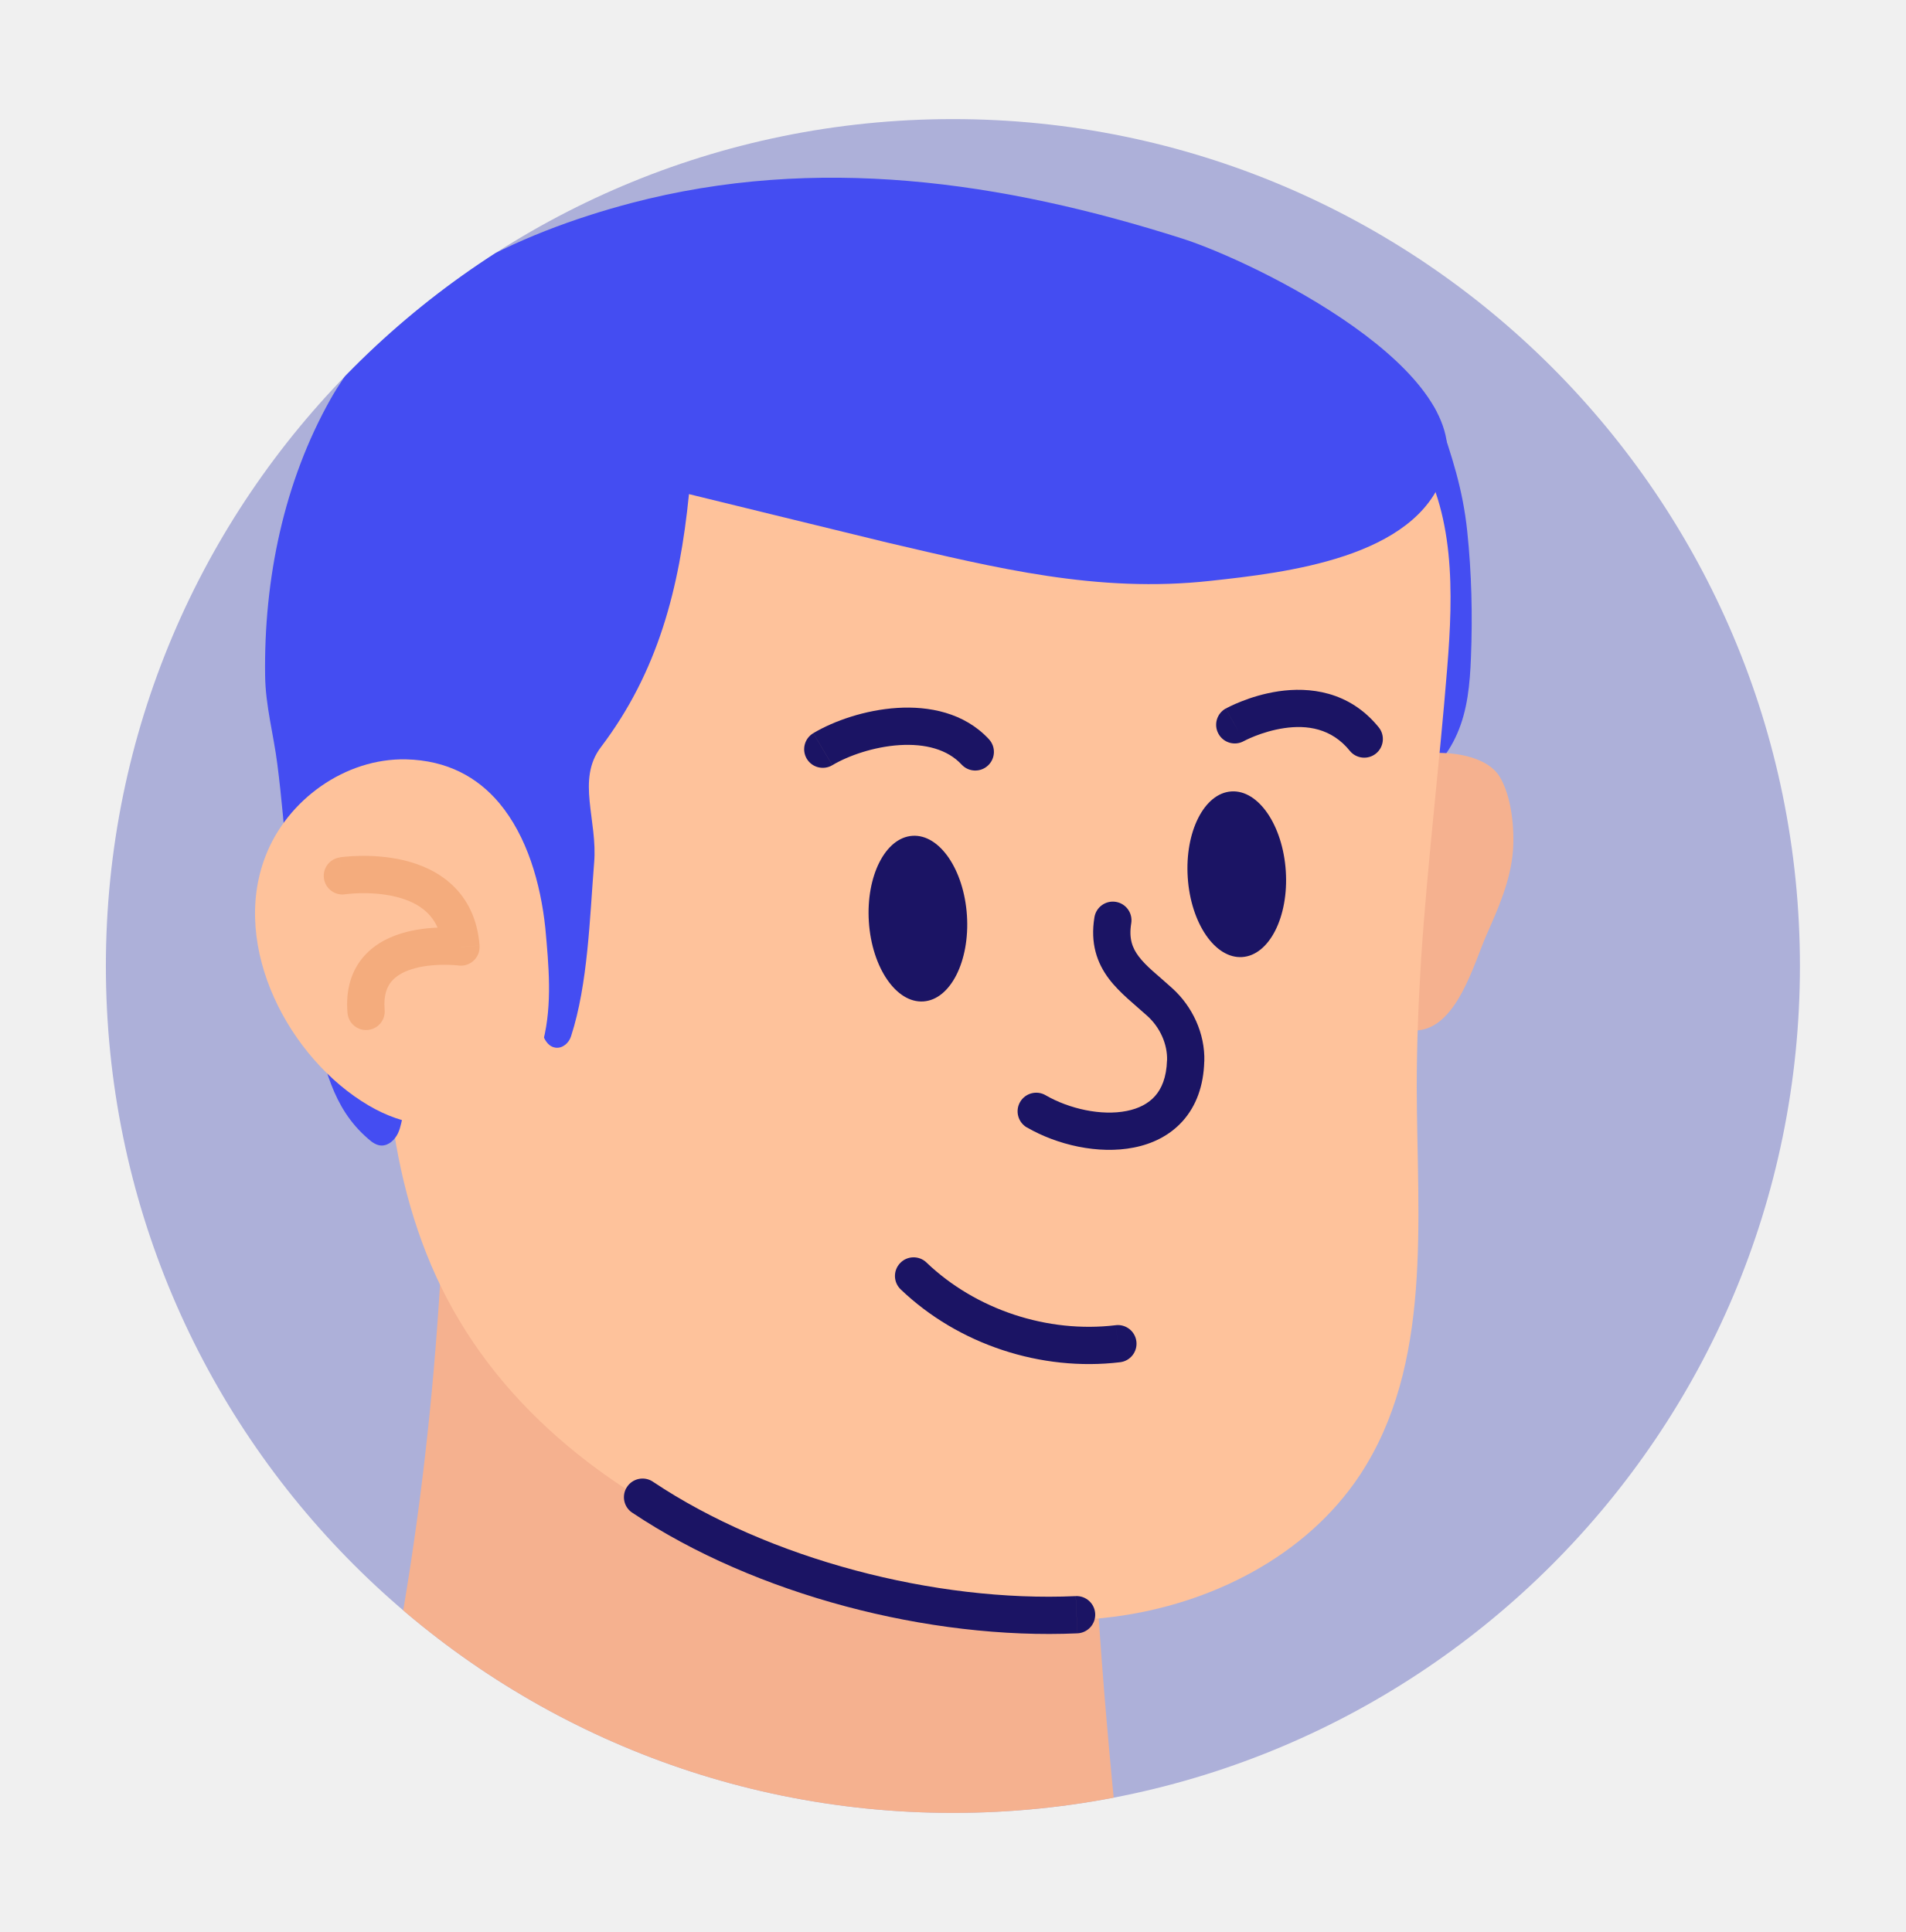
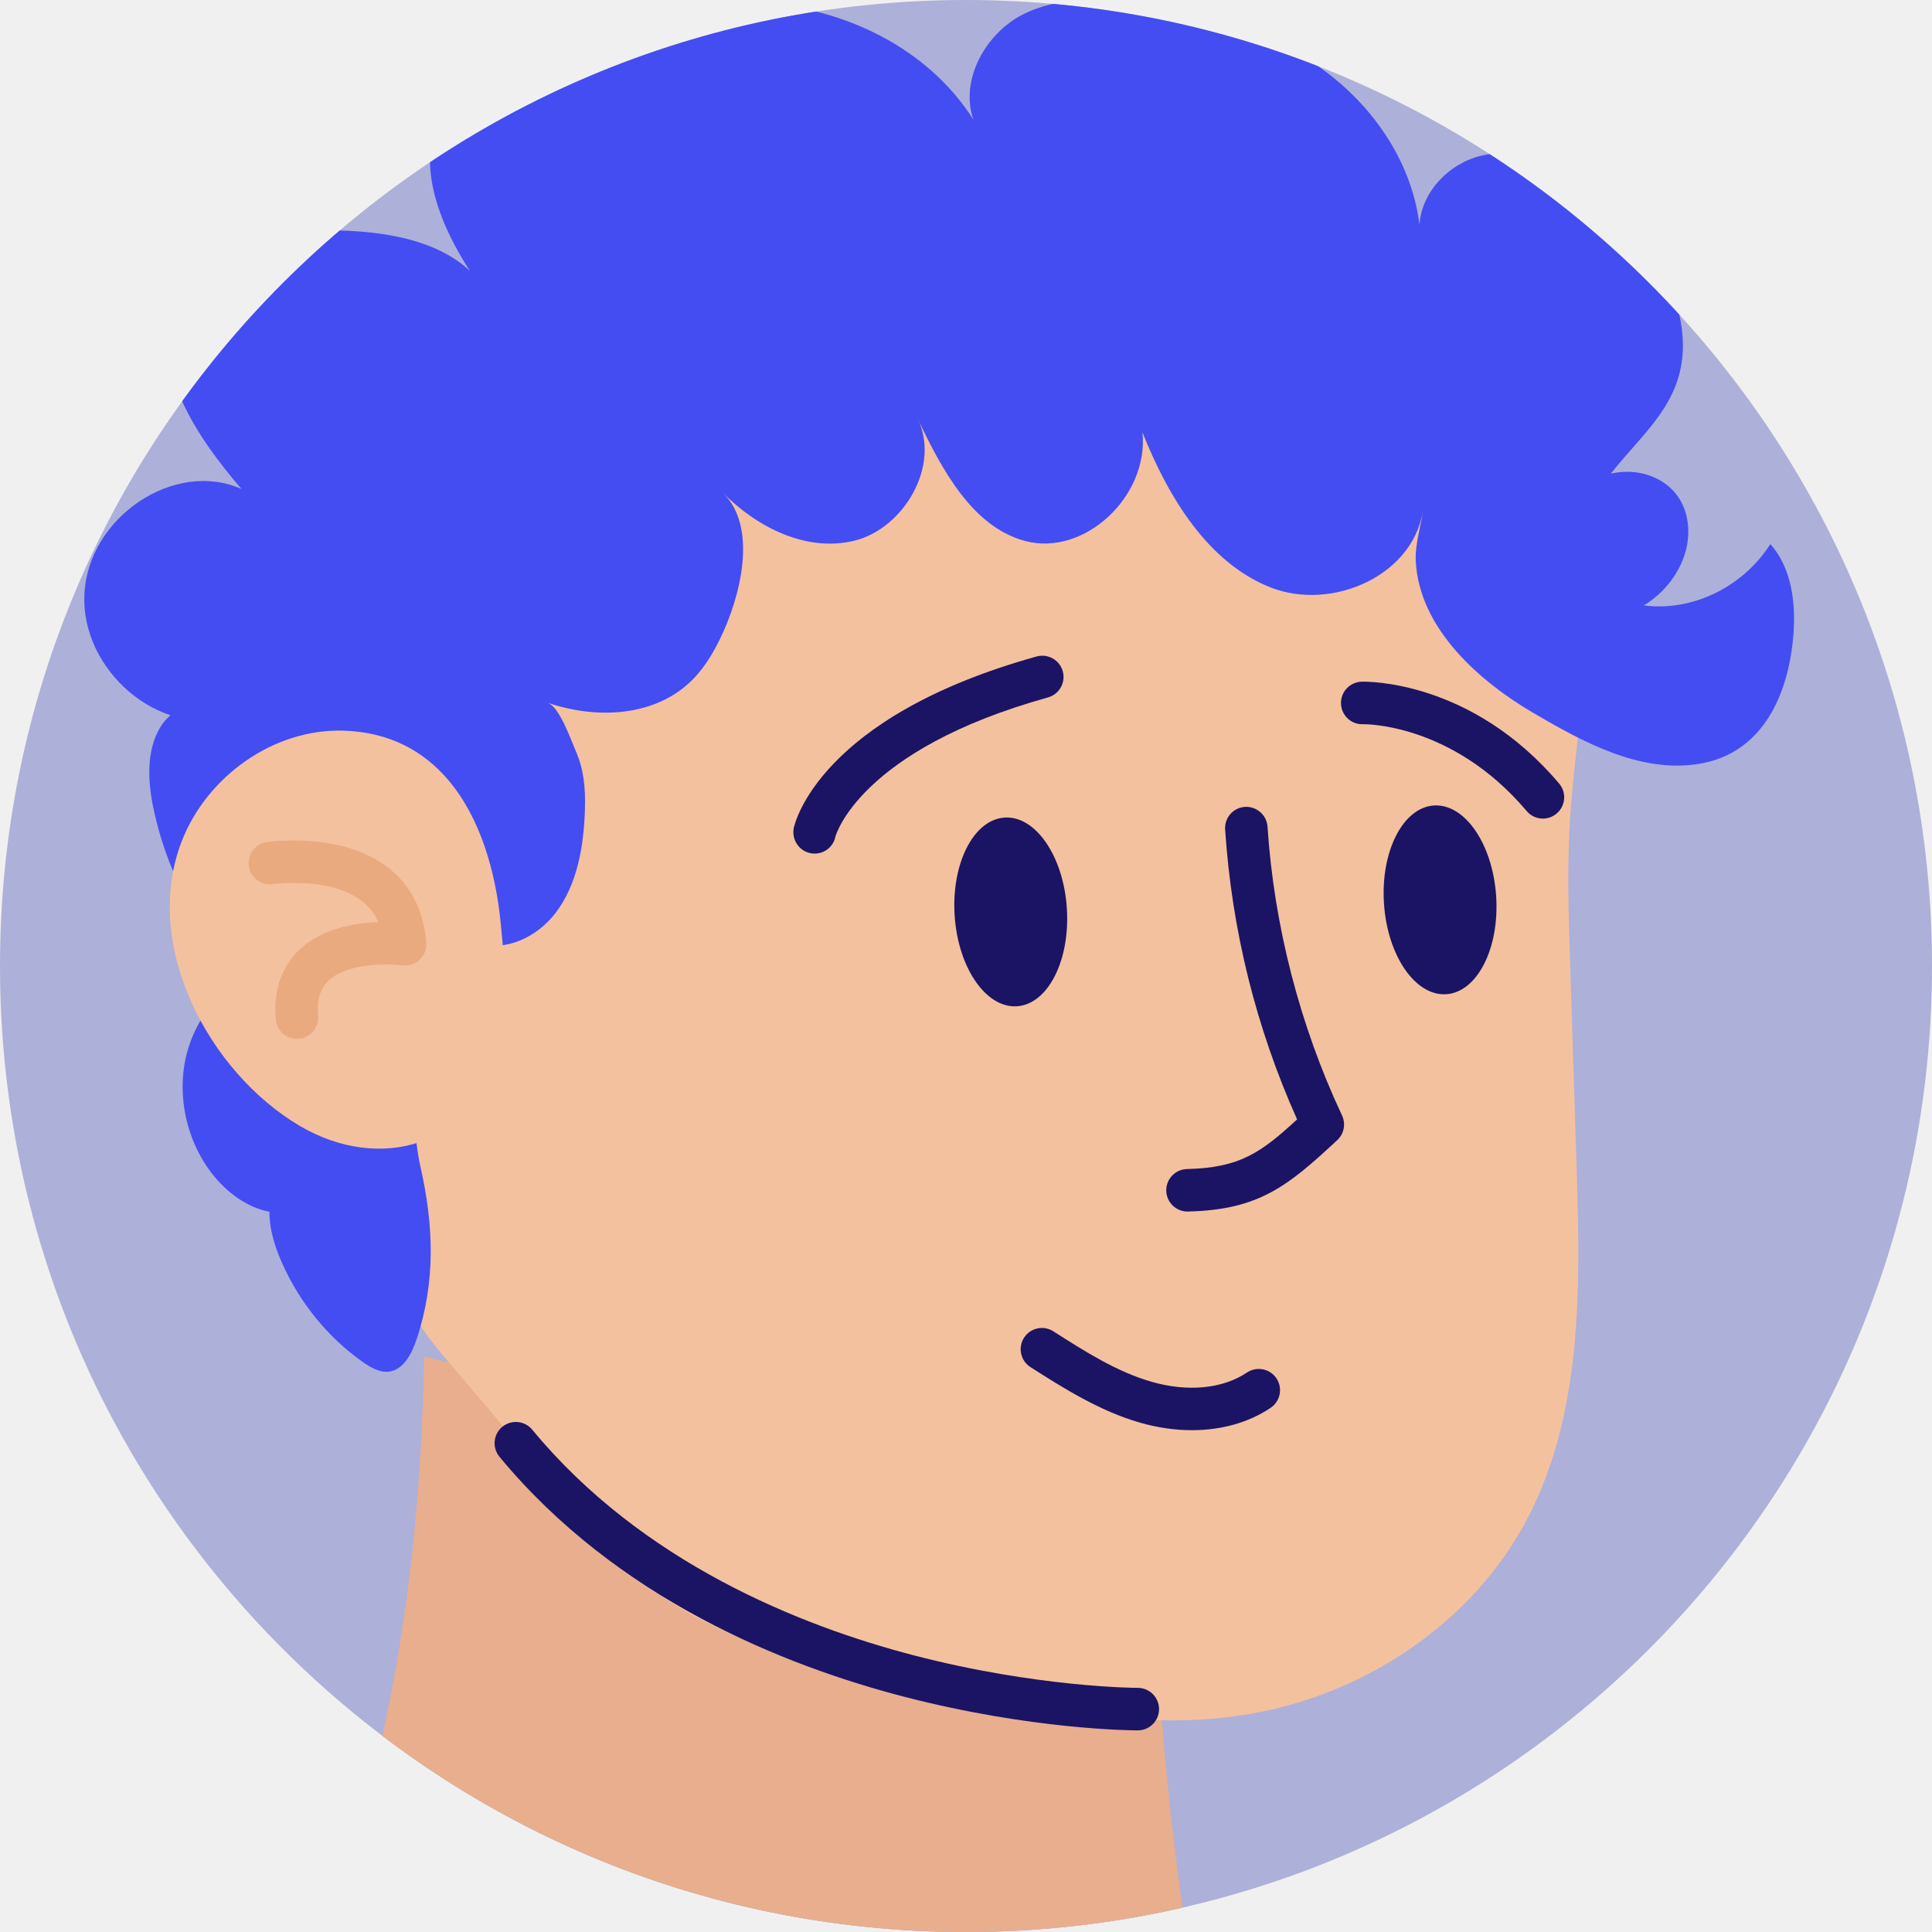
- <svg xmlns="http://www.w3.org/2000/svg" width="72" height="73" viewBox="0 0 72 73" fill="none">
-   <g clip-path="url(#clip0_15574_16331)">
-     <path d="M68 4.5H4V68.5H68V4.5Z" fill="#ADB0D9" />
-     <path d="M51.859 21.882C52.102 20.986 52.755 20.129 52.589 19.22C52.461 18.516 52.166 17.786 52.256 17.057C52.32 16.519 53.126 14.906 53.83 15.098C54.112 15.175 54.253 15.495 54.342 15.764C54.854 17.236 55.264 18.49 55.43 20.065C55.597 21.652 55.635 23.252 55.571 24.852C55.533 25.838 55.443 26.836 55.046 27.732C54.701 28.526 54.112 29.217 53.395 29.69C53.19 29.242 52.755 28.961 52.435 28.59C51.923 28.014 51.68 27.258 51.539 26.503C51.539 24.903 51.437 23.47 51.859 21.882Z" fill="#444DF2" />
-     <path d="M50.374 36.5C50.118 35.45 50.221 34.35 50.323 33.274C50.451 31.982 50.835 30.638 51.629 29.69C52.243 28.961 53.114 28.474 54.291 28.449C55.072 28.436 56.199 28.628 56.647 29.332C57.107 30.074 57.222 31.316 57.158 32.148C57.069 33.274 56.608 34.311 56.16 35.322C55.674 36.436 55.034 38.83 53.549 38.932C52 39.047 50.733 37.946 50.374 36.5Z" fill="#F5B18F" />
-     <path d="M42.131 68.5H13.651C13.754 68.065 13.856 67.63 13.959 67.194C15.994 58.465 16.787 50.004 16.903 40.852C24.109 43.514 31.687 42.375 39.123 42.26C41.888 42.222 40.967 45.358 40.992 48.289C41.031 51.95 41.171 55.598 41.389 59.233C41.568 62.331 41.824 65.428 42.131 68.5Z" fill="#F5B18F" />
-     <path d="M54.675 25.236C54.381 28.897 53.933 32.558 53.689 36.231C53.587 37.857 53.523 39.47 53.523 41.095C53.536 46.113 54.137 51.553 51.373 55.738C49.337 58.81 45.741 60.615 42.08 61.089C39.43 61.434 36.781 61.114 34.195 60.538C30.163 59.655 26.029 58.042 22.611 55.546C20.512 54.01 18.694 52.142 17.35 49.889C16.057 47.738 15.289 45.319 14.893 42.823C14.688 41.505 14.585 40.161 14.573 38.817C14.547 36.321 14.803 33.825 15.161 31.354C15.673 27.822 16.173 24.084 18.182 21.038C20.064 18.196 22.854 15.982 25.965 14.612C31.161 12.334 37.037 12.18 42.707 12.526C44.717 12.654 46.739 12.833 48.646 13.473C50.553 14.113 52.345 15.252 53.433 16.929C54.982 19.322 54.905 22.394 54.675 25.236Z" fill="#FEC29B" />
-     <path d="M34.883 37.839C35.906 37.772 36.643 36.317 36.53 34.588C36.416 32.86 35.495 31.513 34.472 31.581C33.449 31.648 32.712 33.103 32.825 34.831C32.939 36.56 33.86 37.906 34.883 37.839Z" fill="#1B1464" />
-     <path d="M46.929 36.162C47.952 36.095 48.69 34.64 48.576 32.911C48.463 31.183 47.541 29.836 46.519 29.904C45.496 29.971 44.758 31.426 44.872 33.155C44.985 34.883 45.907 36.23 46.929 36.162Z" fill="#1B1464" />
-     <path d="M31.446 28.912C32.05 28.552 33.014 28.216 33.981 28.154C34.954 28.093 35.795 28.313 36.329 28.889L37.362 27.932C36.425 26.921 35.082 26.673 33.892 26.749C32.696 26.825 31.516 27.232 30.725 27.703L31.446 28.912ZM36.329 28.889C36.594 29.175 37.039 29.191 37.324 28.926C37.609 28.661 37.626 28.216 37.361 27.932L36.329 28.889ZM30.724 27.704C30.39 27.904 30.281 28.335 30.479 28.669C30.679 29.003 31.11 29.112 31.445 28.913L30.724 27.704Z" fill="#1B1464" />
-     <path d="M46.65 27.386C46.991 28.002 46.99 28.002 46.99 28.002C46.99 28.002 46.991 28.002 46.993 28.001C46.995 28 47.002 27.996 47.011 27.992C47.027 27.983 47.055 27.969 47.092 27.951C47.167 27.915 47.278 27.865 47.417 27.81C47.7 27.699 48.087 27.575 48.516 27.512C49.373 27.386 50.3 27.512 50.994 28.368L52.087 27.481C50.963 26.096 49.445 25.954 48.312 26.119C47.746 26.202 47.251 26.362 46.902 26.501C46.725 26.57 46.582 26.635 46.482 26.684C46.431 26.708 46.391 26.729 46.363 26.744C46.349 26.752 46.337 26.758 46.328 26.762C46.324 26.764 46.321 26.766 46.318 26.768C46.317 26.77 46.315 26.77 46.314 26.771C46.314 26.771 46.313 26.771 46.313 26.772C46.309 26.771 46.308 26.771 46.65 27.386ZM50.993 28.368C51.237 28.67 51.681 28.716 51.983 28.472C52.285 28.227 52.331 27.783 52.087 27.481L50.993 28.368ZM46.308 26.771C45.967 26.959 45.844 27.388 46.034 27.728C46.222 28.069 46.651 28.192 46.991 28.002L46.308 26.771Z" fill="#1B1464" />
-     <path d="M34.029 48.721C36.205 50.801 39.333 51.829 42.317 51.471L42.149 50.073C39.578 50.382 36.869 49.489 35 47.703L34.029 48.721ZM42.317 51.471C42.703 51.425 42.978 51.074 42.932 50.688C42.886 50.301 42.535 50.026 42.149 50.072L42.317 51.471ZM35.002 47.703C34.72 47.434 34.274 47.444 34.006 47.726C33.737 48.007 33.747 48.453 34.029 48.721L35.002 47.703Z" fill="#1B1464" />
-     <path d="M54.547 17.902C53.485 21.089 48.557 21.639 45.741 21.946C41.453 22.42 37.639 21.46 33.517 20.5C32.979 20.372 26.029 18.67 26.029 18.67C25.671 22.228 24.864 25.377 22.701 28.231C21.767 29.46 22.586 30.996 22.445 32.609C22.279 34.67 22.215 37.178 21.575 39.15C21.498 39.406 21.255 39.623 20.986 39.585C20.614 39.534 20.499 39.086 20.358 38.74C20.038 37.934 19.13 37.204 18.234 37.588C17.389 37.959 16.966 39.278 16.531 40.007C16.122 40.698 15.482 41.287 15.251 42.055C15.175 42.311 15.149 42.58 15.034 42.823C14.918 43.066 14.688 43.284 14.419 43.284C14.227 43.284 14.048 43.156 13.907 43.028C12.512 41.825 12.282 40.238 11.808 38.599C11.271 36.679 11.053 34.695 10.861 32.724C10.746 31.444 10.643 30.151 10.477 28.871C10.336 27.758 10.029 26.657 10.016 25.53C9.965 21.895 10.72 18.209 12.499 15.06C14.829 10.964 19.578 8.801 23.84 7.674C30.855 5.831 37.856 6.842 44.678 9.018C47.431 9.902 55.853 14.023 54.547 17.902Z" fill="#444DF2" />
-     <path d="M44.282 37.336C43.719 36.824 43.319 36.533 43.021 36.14C42.778 35.818 42.642 35.463 42.737 34.886L41.347 34.658C41.185 35.642 41.44 36.382 41.897 36.988C42.3 37.521 42.911 37.992 43.335 38.378L44.282 37.336ZM45.498 40.106C45.53 39.05 45.047 38.023 44.279 37.333L43.338 38.38C43.825 38.817 44.109 39.454 44.091 40.062L45.498 40.106ZM38.797 42.6C39.931 43.257 41.493 43.627 42.838 43.359C43.524 43.224 44.186 42.914 44.685 42.355C45.189 41.79 45.471 41.032 45.496 40.103L44.089 40.063C44.069 40.721 43.879 41.143 43.633 41.418C43.383 41.698 43.022 41.888 42.562 41.978C41.616 42.167 40.4 41.903 39.498 41.381L38.797 42.6ZM42.737 34.886C42.8 34.502 42.54 34.14 42.156 34.077C41.772 34.014 41.41 34.274 41.347 34.658L42.737 34.886ZM43.808 37.857L43.335 38.378C43.336 38.379 43.337 38.38 43.338 38.38L43.808 37.857ZM44.794 40.084L44.09 40.062V40.063L44.794 40.084ZM39.501 41.382C39.164 41.187 38.734 41.303 38.538 41.639C38.344 41.976 38.459 42.406 38.796 42.602L39.501 41.382Z" fill="#1B1464" />
-     <path d="M18.861 30.343C18.042 29.37 16.902 28.73 15.341 28.692C13.05 28.641 10.848 30.215 10.029 32.353C8.698 35.796 10.925 40.007 13.933 41.774C16.608 43.348 19.744 42.426 20.525 39.316C20.87 37.934 20.73 36.474 20.602 35.066C20.422 33.364 19.91 31.598 18.861 30.343Z" fill="#FEC29B" />
-     <path d="M17.414 35.783C17.508 35.086 17.506 35.086 17.506 35.086C17.506 35.086 17.506 35.086 17.505 35.086H17.504C17.503 35.086 17.501 35.086 17.5 35.086C17.496 35.086 17.492 35.084 17.487 35.084C17.477 35.083 17.463 35.082 17.446 35.079C17.412 35.075 17.364 35.07 17.304 35.066C17.185 35.057 17.019 35.047 16.822 35.046C16.431 35.043 15.893 35.074 15.35 35.215C14.811 35.354 14.205 35.618 13.755 36.127C13.285 36.657 13.051 37.377 13.129 38.277L14.532 38.155C14.482 37.583 14.632 37.262 14.809 37.061C15.007 36.838 15.314 36.678 15.703 36.578C16.087 36.478 16.493 36.453 16.815 36.454C16.974 36.455 17.104 36.463 17.195 36.469C17.24 36.473 17.275 36.476 17.296 36.478C17.308 36.48 17.316 36.481 17.32 36.481C17.322 36.481 17.323 36.481 17.323 36.481C17.321 36.481 17.321 36.481 17.414 35.783ZM12.934 33.095C13.039 33.791 13.039 33.791 13.039 33.791C13.039 33.791 13.042 33.791 13.044 33.79C13.049 33.789 13.058 33.789 13.07 33.786C13.094 33.784 13.133 33.779 13.184 33.774C13.285 33.763 13.433 33.753 13.614 33.749C13.977 33.742 14.451 33.765 14.918 33.875C15.388 33.985 15.812 34.174 16.124 34.469C16.421 34.75 16.662 35.167 16.714 35.834L18.118 35.727C18.041 34.731 17.659 33.98 17.092 33.445C16.54 32.924 15.859 32.648 15.242 32.502C14.621 32.357 14.022 32.331 13.587 32.34C13.367 32.344 13.184 32.358 13.053 32.369C12.988 32.376 12.935 32.382 12.898 32.386C12.879 32.389 12.865 32.39 12.854 32.392C12.848 32.394 12.843 32.394 12.839 32.394C12.838 32.394 12.836 32.394 12.836 32.395H12.834C12.834 32.395 12.834 32.395 12.833 32.395C12.829 32.399 12.829 32.399 12.934 33.095ZM13.129 38.277C13.162 38.664 13.504 38.951 13.892 38.917C14.28 38.883 14.566 38.542 14.532 38.154L13.129 38.277ZM17.414 35.783L17.321 36.481C17.531 36.509 17.743 36.44 17.898 36.294C18.053 36.148 18.132 35.941 18.116 35.728L17.414 35.783ZM12.829 32.399C12.445 32.458 12.18 32.816 12.239 33.2C12.298 33.584 12.656 33.849 13.04 33.79L12.829 32.399Z" fill="#F4AC7D" />
-     <path d="M40.64 60.309C35.338 60.546 29.051 58.917 24.666 55.986L23.884 57.155C28.535 60.266 35.124 61.964 40.703 61.715L40.64 60.309ZM24.667 55.986C24.343 55.769 23.907 55.856 23.69 56.18C23.474 56.504 23.561 56.94 23.885 57.157L24.667 55.986ZM40.704 61.715C41.092 61.697 41.393 61.368 41.376 60.98C41.359 60.592 41.029 60.291 40.641 60.308L40.704 61.715Z" fill="#1B1464" />
+ <svg xmlns="http://www.w3.org/2000/svg" width="64" height="64" viewBox="0 0 64 64" fill="none">
+   <g clip-path="url(#clip0_18055_16213)">
+     <path d="M64 0H0V64H64V0Z" fill="#ADB0D9" />
+     <path d="M39.285 64H10.802C10.903 63.699 11.007 63.4 11.108 63.1C13.141 57.078 13.933 51.247 14.049 44.934C21.261 46.77 28.835 45.983 36.275 45.906C39.044 45.878 38.113 48.045 38.149 50.061C38.193 52.581 38.323 55.1 38.541 57.611C38.725 59.748 38.974 61.879 39.285 64Z" fill="#ADB0D9" />
+     <path d="M39.285 64H10.802C10.903 63.699 11.007 63.4 11.108 63.1C13.141 57.078 13.933 51.247 14.049 44.934C21.261 46.77 28.835 45.983 36.275 45.906C39.044 45.878 38.113 48.045 38.149 50.061C38.193 52.581 38.323 55.1 38.541 57.611C38.725 59.748 38.974 61.879 39.285 64Z" fill="#E8AE8E" />
+     <path d="M19.085 50.089C19.131 50.144 19.178 50.199 19.224 50.253C19.818 50.952 20.416 51.654 21.115 52.249C24.759 55.35 30.431 55.706 34.92 56.581C37.646 57.112 40.375 57.203 43.062 56.38C46.159 55.43 48.938 53.336 50.495 50.495C52.432 46.954 52.355 42.697 52.227 38.662C52.154 36.372 52.081 34.084 52.008 31.794C51.962 30.358 51.917 28.92 51.99 27.485C52.169 23.949 53.093 20.321 52.33 16.796C51.697 13.87 49.249 10.816 46.518 9.576C42.207 7.618 37.042 7.103 32.377 7.63C29.002 8.011 25.568 8.416 22.465 9.794C19.677 11.034 16.064 12.614 14.575 15.38C12.687 18.888 11.613 22.943 11.156 26.883C10.779 30.139 10.847 33.448 11.363 36.686C11.85 39.749 12.665 42.536 14.691 44.918C16.154 46.642 17.619 48.365 19.085 50.089Z" fill="#F4C19F" />
+     <path d="M39.338 40.134C38.957 40.134 38.643 39.83 38.634 39.447C38.625 39.058 38.932 38.735 39.322 38.726C41.077 38.685 41.777 38.177 42.968 37.082C41.606 34.039 40.805 30.811 40.584 27.478C40.558 27.09 40.851 26.755 41.239 26.729C41.624 26.705 41.962 26.997 41.988 27.384C42.205 30.666 43.059 33.975 44.457 36.952C44.587 37.229 44.523 37.558 44.3 37.766C42.669 39.285 41.709 40.079 39.354 40.133C39.35 40.134 39.345 40.134 39.338 40.134Z" fill="#1B1464" />
+     <path d="M33.688 33.334C34.714 33.267 35.454 31.813 35.341 30.087C35.228 28.36 34.304 27.016 33.277 27.083C32.251 27.151 31.511 28.604 31.624 30.331C31.737 32.057 32.661 33.402 33.688 33.334Z" fill="#1B1464" />
+     <path d="M47.909 32.935C48.936 32.867 49.676 31.413 49.562 29.687C49.449 27.961 48.525 26.616 47.499 26.683C46.472 26.751 45.732 28.205 45.846 29.931C45.959 31.657 46.883 33.002 47.909 32.935Z" fill="#1B1464" />
+     <path d="M51.11 27.117C50.911 27.117 50.711 27.032 50.573 26.867C48.092 23.933 45.176 23.991 45.148 23.99C44.755 24.004 44.435 23.697 44.422 23.307C44.41 22.918 44.715 22.595 45.105 22.582C45.25 22.578 48.733 22.509 51.649 25.957C51.9 26.254 51.863 26.698 51.566 26.949C51.431 27.062 51.27 27.117 51.11 27.117Z" fill="#1B1464" />
+     <path d="M26.988 28.276C26.939 28.276 26.89 28.271 26.84 28.261C26.46 28.182 26.217 27.803 26.296 27.423C26.327 27.274 27.142 23.75 34.339 21.747C34.714 21.643 35.101 21.862 35.205 22.236C35.309 22.611 35.09 22.999 34.716 23.103C28.447 24.849 27.68 27.693 27.672 27.721C27.602 28.054 27.313 28.276 26.988 28.276Z" fill="#1B1464" />
+     <path d="M39.484 47.377C38.927 47.377 38.349 47.295 37.768 47.128C36.415 46.74 35.204 45.968 34.136 45.288C33.809 45.079 33.713 44.642 33.921 44.316C34.13 43.988 34.565 43.892 34.893 44.101C35.927 44.761 36.997 45.445 38.153 45.775C39.352 46.118 40.502 46.006 41.307 45.467C41.63 45.251 42.067 45.337 42.284 45.66C42.5 45.983 42.413 46.42 42.09 46.637C41.361 47.126 40.457 47.377 39.484 47.377Z" fill="#1B1464" />
+     <path d="M13.934 38.674C13.446 36.521 13.985 34.087 14.091 31.893C14.105 31.615 14.13 31.309 14.314 31.113C14.688 30.715 15.299 31.071 15.803 31.237C16.737 31.544 17.785 31.05 18.404 30.243C19.133 29.29 19.345 28.003 19.377 26.773C19.395 26.076 19.338 25.482 19.066 24.859C18.9 24.484 18.538 23.416 18.136 23.277C19.784 23.845 21.783 23.75 23.008 22.447C23.374 22.058 23.651 21.583 23.886 21.093C24.512 19.788 25.128 17.47 23.946 16.325C25.087 17.473 26.716 18.303 28.311 17.909C29.938 17.505 31.173 15.423 30.39 13.851C31.203 15.567 32.219 17.464 33.97 17.924C35.918 18.436 38.054 16.454 37.847 14.327C38.705 16.483 40.019 18.636 42.077 19.455C44.134 20.274 46.954 19.043 47.165 16.712C47.109 17.324 46.868 17.978 46.899 18.586C47.014 20.851 49.056 22.595 50.767 23.601C52.406 24.563 54.33 25.63 56.296 25.301C58.156 24.991 59.077 23.424 59.351 21.546C59.53 20.316 59.451 18.925 58.644 18.024C57.738 19.45 56.054 20.265 54.45 20.056C55.373 19.512 56.06 18.405 55.905 17.294C55.721 15.959 54.429 15.436 53.359 15.692C54.424 14.327 55.825 13.312 55.745 11.287C55.657 9.041 53.847 6.751 52.072 5.742C51.146 5.216 50.062 4.911 49.041 5.164C48.019 5.416 47.101 6.327 47.021 7.442C46.753 5.253 45.357 3.347 43.613 2.158C41.87 0.969 39.807 0.419 37.754 0.132C36.44 -0.052 35.044 -0.123 33.853 0.495C32.663 1.114 31.789 2.63 32.242 3.957C30.71 1.559 27.954 0.28 25.238 0.1C22.521 -0.081 19.828 0.713 17.289 1.758C16.323 2.156 15.316 2.636 14.735 3.55C13.48 5.526 14.856 8.156 16.291 9.987C15.435 8.108 13.133 7.675 11.174 7.633C9.133 7.589 6.685 7.982 5.83 9.958C4.902 12.101 6.505 14.459 7.999 16.198C5.791 15.212 2.929 17.121 2.797 19.67C2.665 22.218 5.312 24.453 7.61 23.73C7.053 22.976 5.812 23.27 5.32 24.074C4.827 24.877 4.896 25.929 5.101 26.863C5.432 28.383 6.076 29.824 6.972 31.058C7.662 32.008 9.185 32.769 9.748 31.729C8.12 31.887 6.644 33.192 6.196 34.869C5.748 36.544 6.359 38.483 7.665 39.532C8.244 39.998 8.993 40.298 9.698 40.117C10.404 39.935 10.987 39.149 10.809 38.399C10.102 38.083 9.258 38.684 9.023 39.462C8.787 40.241 9.011 41.094 9.34 41.833C9.933 43.166 10.875 44.318 12.031 45.127C12.293 45.309 12.593 45.482 12.902 45.435C13.375 45.363 13.646 44.832 13.805 44.353C14.437 42.451 14.365 40.597 13.934 38.674Z" fill="#444DF2" />
+     <path d="M14.858 25.849C14.04 24.883 12.897 24.239 11.337 24.203C9.044 24.151 6.849 25.73 6.02 27.869C4.685 31.314 6.917 35.517 9.926 37.294C12.599 38.871 15.736 37.952 16.516 34.833C16.861 33.449 16.726 31.997 16.586 30.578C16.42 28.868 15.908 27.091 14.858 25.849Z" fill="#F4C19F" />
+     <path d="M9.834 34.415C9.473 34.415 9.166 34.139 9.134 33.773C9.03 32.58 9.498 31.863 9.907 31.471C10.653 30.758 11.743 30.573 12.533 30.543C12.414 30.273 12.239 30.048 12.008 29.864C10.956 29.026 9.064 29.285 9.045 29.288C8.661 29.348 8.301 29.081 8.243 28.698C8.184 28.314 8.449 27.954 8.833 27.896C8.934 27.881 11.338 27.534 12.883 28.762C13.623 29.35 14.04 30.18 14.121 31.226C14.138 31.437 14.057 31.645 13.903 31.791C13.749 31.937 13.537 32.005 13.326 31.978C12.858 31.918 11.502 31.892 10.877 32.492C10.604 32.755 10.492 33.134 10.537 33.651C10.57 34.039 10.284 34.38 9.897 34.414C9.875 34.414 9.855 34.415 9.834 34.415Z" fill="#EAAA7F" />
+     <path d="M37.688 57.321C37.49 57.321 34.185 57.303 29.95 56.206C25.982 55.178 20.434 52.964 16.545 48.256C16.298 47.956 16.34 47.512 16.64 47.265C16.94 47.018 17.384 47.06 17.631 47.36C21.271 51.767 26.511 53.856 30.266 54.834C34.371 55.903 37.65 55.913 37.691 55.913C38.08 55.913 38.395 56.228 38.395 56.616C38.395 57.005 38.081 57.32 37.692 57.321C37.692 57.321 37.691 57.321 37.688 57.321Z" fill="#1B1464" />
  </g>
  <defs>
-     <clipPath id="clip0_15574_16331">
-       <rect x="4" y="4.5" width="64" height="64" rx="32" fill="white" />
+     <clipPath id="clip0_18055_16213">
+       <rect width="64" height="64" rx="32" fill="white" />
    </clipPath>
  </defs>
</svg>
